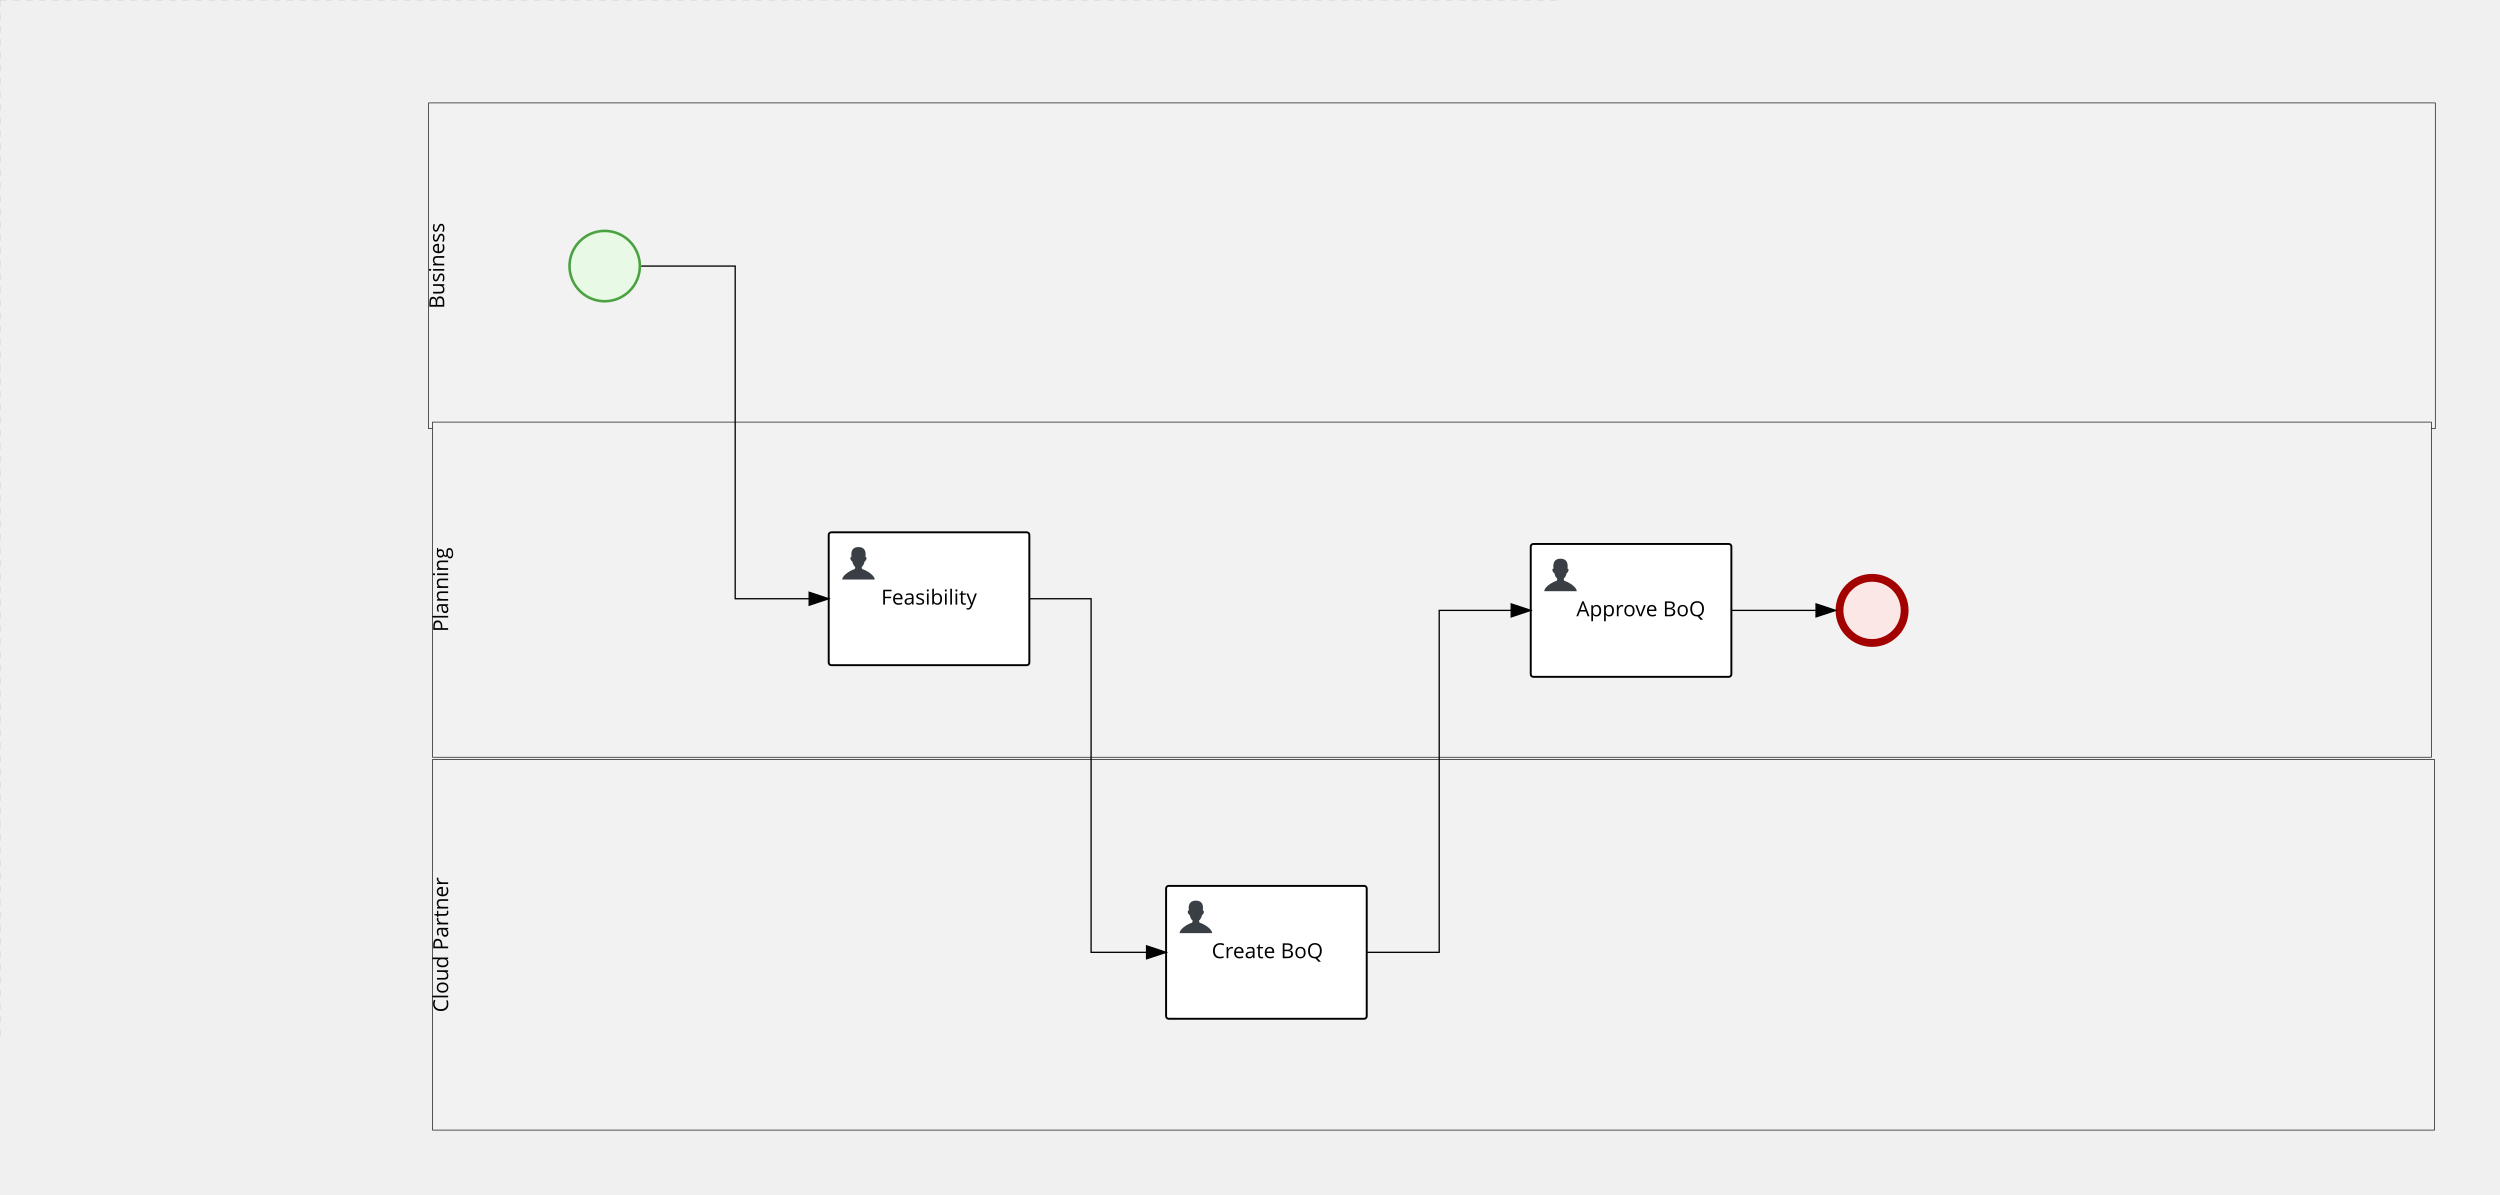
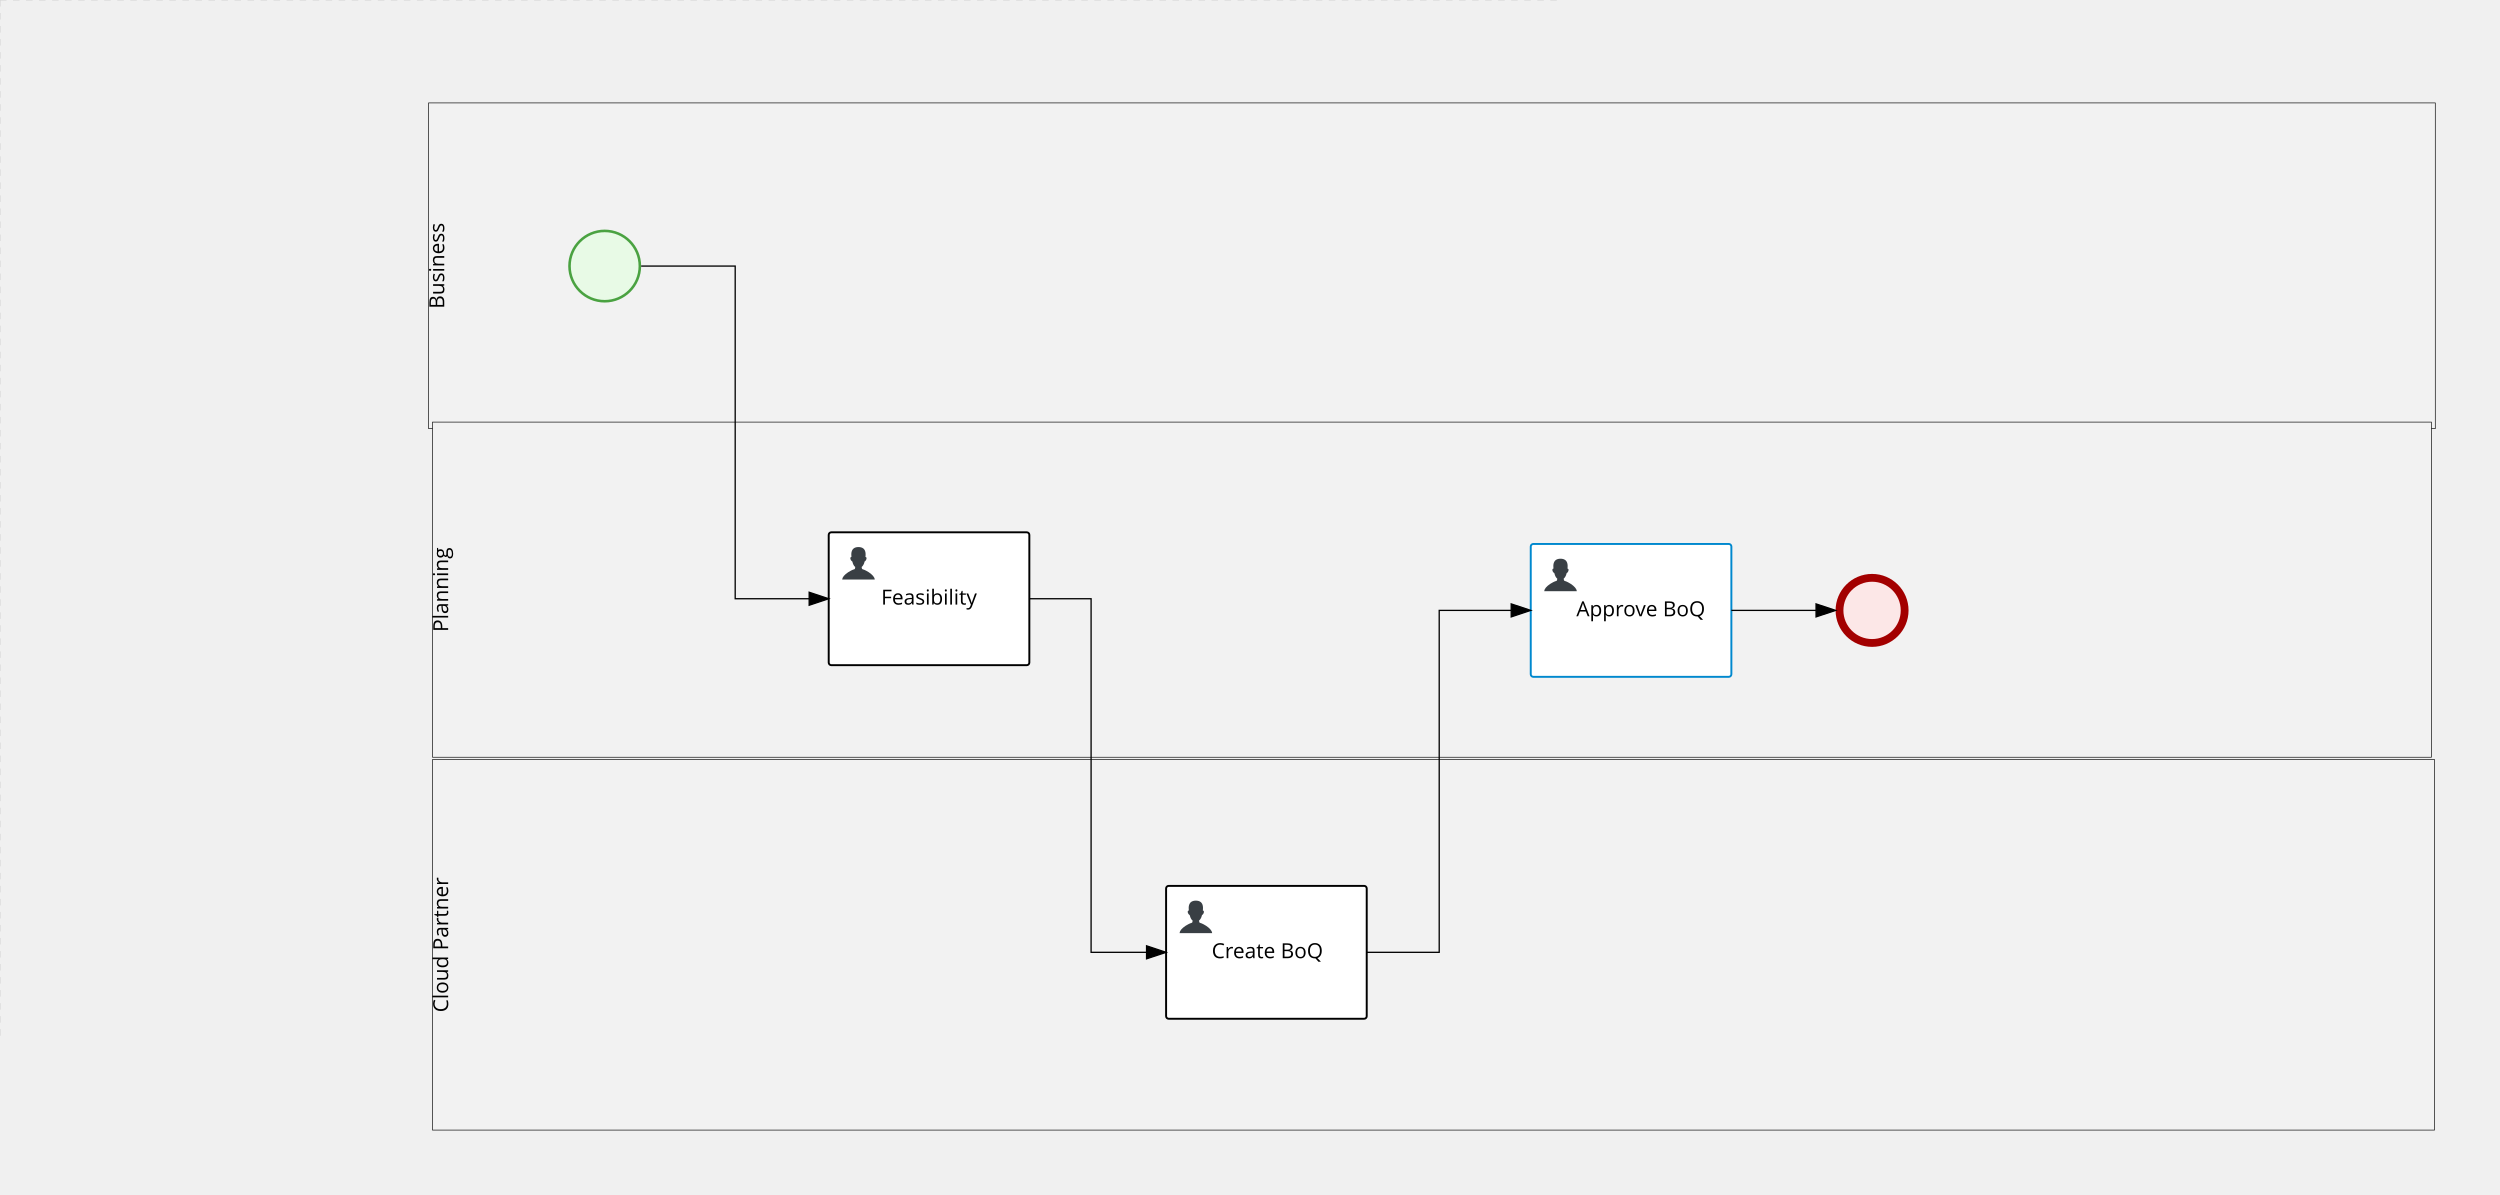
<svg xmlns="http://www.w3.org/2000/svg" version="1.1" width="1919" height="917" viewBox="0 0 1919 917">
  <defs />
  <g transform="matrix(1,0,0,1,0,0)">
    <g>
      <g>
        <g>
          <path fill="none" stroke="#d3d3d3" paint-order="fill stroke markers" d=" M 0 0 L 1200 0" stroke-miterlimit="10" stroke-opacity="0.8" stroke-dasharray="5" />
        </g>
        <g>
          <path fill="none" stroke="#d3d3d3" paint-order="fill stroke markers" d=" M 0 0 L 0 800" stroke-miterlimit="10" stroke-opacity="0.8" stroke-dasharray="5" />
        </g>
      </g>
      <g id="_75295DB5-15FC-4B33-8505-6488009444C6" bpmn2nodeid="_75295DB5-15FC-4B33-8505-6488009444C6" transform="matrix(1,0,0,1,329,79)">
        <g>
          <path fill="none" stroke="none" />
        </g>
        <g transform="matrix(1,0,0,1,0,0)">
          <path fill="#f2f2f2" stroke="none" id="_75295DB5-15FC-4B33-8505-6488009444C6?shapeType=BACKGROUND" paint-order="stroke fill markers" d=" M 0 0 L 1540.319 0 L 1540.319 250 L 0 250 L 0 0 Z Z" />
        </g>
        <g transform="matrix(1,0,0,1,0,0)">
          <path fill="none" stroke="#000000" id="_75295DB5-15FC-4B33-8505-6488009444C6?shapeType=BORDER&amp;renderType=STROKE" paint-order="fill stroke markers" d=" M 0 0 L 1540.319 0 L 1540.319 250 L 0 250 L 0 0 Z Z" stroke-miterlimit="10" stroke-width="0.5" stroke-dasharray="" />
        </g>
        <g transform="matrix(-1.8369701987210297e-16,-1,1,-1.8369701987210297e-16,0,157.97)">
          <text fill="#000000" stroke="none" font-family="Open Sans" font-size="12pt" font-style="normal" font-weight="normal" text-decoration="normal" x="32.97" y="12" text-anchor="middle" dominant-baseline="alphabetic">Business</text>
        </g>
        <g id="_26170599-2151-44BE-B75A-D809AC5AAE96" bpmn2nodeid="_26170599-2151-44BE-B75A-D809AC5AAE96" transform="matrix(1,0,0,1,107.1556,97.23489)">
          <g>
            <path fill="none" stroke="none" />
          </g>
          <g transform="matrix(0.125,0,0,0.125,0,0)">
            <g transform="matrix(1,0,0,1,0,0)">
              <path fill="#e8fae6" stroke="none" id="_26170599-2151-44BE-B75A-D809AC5AAE96?shapeType=BACKGROUND" paint-order="stroke fill markers" d=" M 0 0 M 444 224 C 444 263.9 434.2 300.8 414.4 334.5 C 394.7 368.2 368 394.9 334.4 414.5 C 300.8 434.1 263.9 444 224 444 C 184.1 444 147.2 434.2 113.5 414.4 C 79.8 394.7 53.1 368 33.5 334.4 C 13.9 300.8 4 263.9 4 224 C 4 184.1 13.8 147.2 33.6 113.5 C 53.4 79.8 80.1 53.1 113.6 33.5 C 147.1 13.9 184.1 4 224 4 C 263.9 4 300.8 13.8 334.5 33.6 C 368.2 53.4 394.9 80.1 414.5 113.6 C 434.1 147.1 444 184.1 444 224 Z" />
            </g>
            <g>
              <g transform="matrix(1,0,0,1,0,0)">
                <g transform="matrix(1,0,0,1,0,0)">
                  <path fill="#4aa241" stroke="none" id="_26170599-2151-44BE-B75A-D809AC5AAE96?shapeType=BORDER&amp;renderType=FILL" paint-order="stroke fill markers" d=" M 0 0 M 224 0 C 100.3 0 0 100.3 0 224 C 0 347.7 100.3 448 224 448 C 347.7 448 448 347.7 448 224 C 448 100.3 347.7 0 224 0 Z M 0 0 M 224 432 C 109.1 432 16 338.9 16 224 C 16 109.1 109.1 16 224 16 C 338.9 16 432 109.1 432 224 C 432 338.9 338.9 432 224 432 Z" />
                </g>
              </g>
            </g>
          </g>
          <g transform="matrix(1,0,0,1,28,61)" />
        </g>
      </g>
      <g id="_DAE039A3-580D-447F-BD3A-7BFF69EB28F7" bpmn2nodeid="_DAE039A3-580D-447F-BD3A-7BFF69EB28F7" transform="matrix(1,0,0,1,332,324)">
        <g>
          <path fill="none" stroke="none" />
        </g>
        <g transform="matrix(1,0,0,1,0,0)">
          <path fill="#f2f2f2" stroke="none" id="_DAE039A3-580D-447F-BD3A-7BFF69EB28F7?shapeType=BACKGROUND" paint-order="stroke fill markers" d=" M 0 0 L 1534.337 0 L 1534.337 257.253 L 0 257.253 L 0 0 Z Z" />
        </g>
        <g transform="matrix(1,0,0,1,0,0)">
          <path fill="none" stroke="#000000" id="_DAE039A3-580D-447F-BD3A-7BFF69EB28F7?shapeType=BORDER&amp;renderType=STROKE" paint-order="fill stroke markers" d=" M 0 0 L 1534.337 0 L 1534.337 257.253 L 0 257.253 L 0 0 Z Z" stroke-miterlimit="10" stroke-width="0.5" stroke-dasharray="" />
        </g>
        <g transform="matrix(-1.8369701987210297e-16,-1,1,-1.8369701987210297e-16,0,161.0466)">
          <text fill="#000000" stroke="none" font-family="Open Sans" font-size="12pt" font-style="normal" font-weight="normal" text-decoration="normal" x="32.42" y="12" text-anchor="middle" dominant-baseline="alphabetic">Planning</text>
        </g>
        <g id="_B4663EA4-E844-44EC-A3AD-1196155B2579" bpmn2nodeid="_B4663EA4-E844-44EC-A3AD-1196155B2579" transform="matrix(1,0,0,1,843,93.53955)">
          <g>
            <path fill="none" stroke="none" />
          </g>
          <g transform="matrix(1,0,0,1,0,0)">
            <path fill="#ffffff" stroke="none" id="_B4663EA4-E844-44EC-A3AD-1196155B2579?shapeType=BACKGROUND" paint-order="stroke fill markers" d=" M 2 0 L 152 0 L 152 0 A 2 2 0 0 1 154 2 L 154 100 L 154 100 A 2 2 0 0 1 152 102 L 2 102 L 2 102 A 2 2 0 0 1 0 100 L 0 2 L 0 2 A 2 2 0 0 1 2 0 Z" />
          </g>
          <g transform="matrix(1,0,0,1,0,0)">
-             <path fill="none" stroke="#000000" id="_B4663EA4-E844-44EC-A3AD-1196155B2579?shapeType=BORDER&amp;renderType=STROKE" paint-order="fill stroke markers" d=" M 2 0 L 152 0 L 152 0 A 2 2 0 0 1 154 2 L 154 100 L 154 100 A 2 2 0 0 1 152 102 L 2 102 L 2 102 A 2 2 0 0 1 0 100 L 0 2 L 0 2 A 2 2 0 0 1 2 0 Z" stroke-miterlimit="10" stroke-width="1.5" stroke-dasharray="" />
+             <path fill="none" stroke="rgb(0,136,206)" id="_B4663EA4-E844-44EC-A3AD-1196155B2579?shapeType=BORDER&amp;renderType=STROKE" paint-order="fill stroke markers" d=" M 2 0 L 152 0 L 152 0 A 2 2 0 0 1 154 2 L 154 100 L 154 100 A 2 2 0 0 1 152 102 L 2 102 L 2 102 A 2 2 0 0 1 0 100 L 0 2 L 0 2 A 2 2 0 0 1 2 0 Z" stroke-miterlimit="10" stroke-width="1.5" stroke-dasharray="" />
          </g>
          <g>
            <g transform="matrix(0.06,0,0,0.06,9.4,9.4)">
              <g transform="matrix(1,0,0,1,0,0)">
                <path fill="#393f44" stroke="none" id="_B4663EA4-E844-44EC-A3AD-1196155B2579undefined" paint-order="stroke fill markers" d=" M 0 0 M 16 445.21 C 16 440.869 18.784 431.129 22.001 424.217 C 35.768 394.64 77.283 359.28 129 333.084 C 144.516 325.224 157.347 319.964 167.807 317.174 C 171.932 316.074 175.729 314.414 176.525 313.363 C 178.894 310.234 180.914 302.908 181.727 294.5 L 182.5 286.5 L 178.507 283.455 C 166.303 274.146 154.284 251.678 148.04 226.5 C 145.611 216.707 145.056 215.462 142.984 215.158 C 141.703 214.97 138.083 212.243 134.939 209.099 C 123.233 197.393 116.891 177.376 121.44 166.49 C 123.002 162.751 128.155 159.01 131.75 159.004 C 134.448 159 134.471 158.603 132.914 138.788 C 130.927 113.496 134.279 92.265 143.132 74.076 C 152.232 55.38 167.569 42.882 189.049 36.66 C 210.203 30.532 237.797 30.532 258.951 36.66 C 300.042 48.563 318.958 83.806 314.955 141 C 314.32 150.075 313.624 157.788 313.409 158.14 C 313.194 158.493 314.575 159.073 316.479 159.43 C 328.929 161.766 330.986 177.018 321.496 196.621 C 316.903 206.109 309.357 214.508 304.817 215.185 C 303.023 215.453 302.293 217.146 299.943 226.5 C 296.659 239.567 294.474 245.305 287.948 257.995 C 282.491 268.606 273.035 281.109 268.108 284.229 L 264.871 286.278 L 265.518 292.889 C 266.345 301.33 268.639 309.871 270.877 312.837 C 272.067 314.415 275.002 315.79 280.063 317.139 C 291.069 320.075 303.617 325.274 321 334.102 C 369.815 358.891 410.848 393.758 425.032 422.5 C 429.07 430.682 432 440.232 432 445.21 L 432 448 L 224 448 L 16 448 L 16 445.21 Z" />
              </g>
            </g>
          </g>
          <g transform="matrix(1,0,0,1,4.04,13.68)">
            <g transform="matrix(0.04,0,0,0.04,63.36,69.12)">
              <g transform="matrix(1,0,0,1,0,0)">
                <path fill="none" stroke="none" />
              </g>
              <g transform="matrix(1,0,0,1,0,0)">
                <path fill="none" stroke="none" />
              </g>
            </g>
          </g>
          <g transform="matrix(1,0,0,1,35,43.5)">
            <text fill="#000000" stroke="none" font-family="Open Sans" font-size="12pt" font-style="normal" font-weight="normal" text-decoration="normal" x="49.46" y="12" text-anchor="middle" dominant-baseline="alphabetic">Approve BoQ</text>
          </g>
        </g>
        <g id="_C12CF0E8-4177-4AA2-BD52-DD911D22FBF9" bpmn2nodeid="_C12CF0E8-4177-4AA2-BD52-DD911D22FBF9" transform="matrix(1,0,0,1,1077,116.5396)">
          <g>
            <path fill="none" stroke="none" />
          </g>
          <g transform="matrix(0.125,0,0,0.125,0,0)">
            <g transform="matrix(1,0,0,1,0,0)">
              <path fill="#fce7e7" stroke="none" id="_C12CF0E8-4177-4AA2-BD52-DD911D22FBF9?shapeType=BACKGROUND" paint-order="stroke fill markers" d=" M 0 0 M 444 224 C 444 263.9 434.2 300.8 414.4 334.5 C 394.7 368.2 368 394.9 334.4 414.5 C 300.8 434.1 263.9 444 224 444 C 184.1 444 147.2 434.2 113.5 414.4 C 79.8 394.7 53.1 368 33.5 334.4 C 13.9 300.8 4 263.9 4 224 C 4 184.1 13.8 147.2 33.6 113.5 C 53.4 79.8 80.1 53.1 113.6 33.5 C 147.1 13.9 184.1 4 224 4 C 263.9 4 300.8 13.8 334.5 33.6 C 368.2 53.4 394.9 80.1 414.5 113.6 C 434.1 147.1 444 184.1 444 224 Z" />
            </g>
            <g>
              <g transform="matrix(1,0,0,1,0,0)">
                <g transform="matrix(1,0,0,1,0,0)">
                  <path fill="#a30000" stroke="none" id="_C12CF0E8-4177-4AA2-BD52-DD911D22FBF9?shapeType=BORDER&amp;renderType=FILL" paint-order="stroke fill markers" d=" M 0 0 M 224 0 C 100.3 0 0 100.3 0 224 C 0 347.7 100.3 448 224 448 C 347.7 448 448 347.7 448 224 C 448 100.3 347.7 0 224 0 Z M 0 0 M 224 400 C 126.8 400 48 321.2 48 224 C 48 126.8 126.8 48 224 48 C 321.2 48 400 126.8 400 224 C 400 321.2 321.2 400 224 400 Z" />
                </g>
              </g>
            </g>
          </g>
          <g transform="matrix(1,0,0,1,28,61)" />
        </g>
        <g id="_80353AE0-6509-45A1-AC34-A07E0D5F5067" bpmn2nodeid="_80353AE0-6509-45A1-AC34-A07E0D5F5067" transform="matrix(1,0,0,1,304.1202,84.59259)">
          <g>
            <path fill="none" stroke="none" />
          </g>
          <g transform="matrix(1,0,0,1,0,0)">
            <path fill="#ffffff" stroke="none" id="_80353AE0-6509-45A1-AC34-A07E0D5F5067?shapeType=BACKGROUND" paint-order="stroke fill markers" d=" M 2 0 L 152 0 L 152 0 A 2 2 0 0 1 154 2 L 154 100 L 154 100 A 2 2 0 0 1 152 102 L 2 102 L 2 102 A 2 2 0 0 1 0 100 L 0 2 L 0 2 A 2 2 0 0 1 2 0 Z" />
          </g>
          <g transform="matrix(1,0,0,1,0,0)">
-             <path fill="none" stroke="#000000" id="_80353AE0-6509-45A1-AC34-A07E0D5F5067?shapeType=BORDER&amp;renderType=STROKE" paint-order="fill stroke markers" d=" M 2 0 L 152 0 L 152 0 A 2 2 0 0 1 154 2 L 154 100 L 154 100 A 2 2 0 0 1 152 102 L 2 102 L 2 102 A 2 2 0 0 1 0 100 L 0 2 L 0 2 A 2 2 0 0 1 2 0 Z" stroke-miterlimit="10" stroke-width="1.5" stroke-dasharray="" />
+             <path fill="none" stroke="rgb(0,0,0)" id="_80353AE0-6509-45A1-AC34-A07E0D5F5067?shapeType=BORDER&amp;renderType=STROKE" paint-order="fill stroke markers" d=" M 2 0 L 152 0 L 152 0 A 2 2 0 0 1 154 2 L 154 100 L 154 100 A 2 2 0 0 1 152 102 L 2 102 L 2 102 A 2 2 0 0 1 0 100 L 0 2 L 0 2 A 2 2 0 0 1 2 0 Z" stroke-miterlimit="10" stroke-width="1.5" stroke-dasharray="" />
          </g>
          <g>
            <g transform="matrix(0.06,0,0,0.06,9.4,9.4)">
              <g transform="matrix(1,0,0,1,0,0)">
                <path fill="#393f44" stroke="none" id="_80353AE0-6509-45A1-AC34-A07E0D5F5067undefined" paint-order="stroke fill markers" d=" M 0 0 M 16 445.21 C 16 440.869 18.784 431.129 22.001 424.217 C 35.768 394.64 77.283 359.28 129 333.084 C 144.516 325.224 157.347 319.964 167.807 317.174 C 171.932 316.074 175.729 314.414 176.525 313.363 C 178.894 310.234 180.914 302.908 181.727 294.5 L 182.5 286.5 L 178.507 283.455 C 166.303 274.146 154.284 251.678 148.04 226.5 C 145.611 216.707 145.056 215.462 142.984 215.158 C 141.703 214.97 138.083 212.243 134.939 209.099 C 123.233 197.393 116.891 177.376 121.44 166.49 C 123.002 162.751 128.155 159.01 131.75 159.004 C 134.448 159 134.471 158.603 132.914 138.788 C 130.927 113.496 134.279 92.265 143.132 74.076 C 152.232 55.38 167.569 42.882 189.049 36.66 C 210.203 30.532 237.797 30.532 258.951 36.66 C 300.042 48.563 318.958 83.806 314.955 141 C 314.32 150.075 313.624 157.788 313.409 158.14 C 313.194 158.493 314.575 159.073 316.479 159.43 C 328.929 161.766 330.986 177.018 321.496 196.621 C 316.903 206.109 309.357 214.508 304.817 215.185 C 303.023 215.453 302.293 217.146 299.943 226.5 C 296.659 239.567 294.474 245.305 287.948 257.995 C 282.491 268.606 273.035 281.109 268.108 284.229 L 264.871 286.278 L 265.518 292.889 C 266.345 301.33 268.639 309.871 270.877 312.837 C 272.067 314.415 275.002 315.79 280.063 317.139 C 291.069 320.075 303.617 325.274 321 334.102 C 369.815 358.891 410.848 393.758 425.032 422.5 C 429.07 430.682 432 440.232 432 445.21 L 432 448 L 224 448 L 16 448 L 16 445.21 Z" />
              </g>
            </g>
          </g>
          <g transform="matrix(1,0,0,1,4.04,13.68)">
            <g transform="matrix(0.04,0,0,0.04,63.36,69.12)">
              <g transform="matrix(1,0,0,1,0,0)">
                <path fill="none" stroke="none" />
              </g>
              <g transform="matrix(1,0,0,1,0,0)">
                <path fill="none" stroke="none" />
              </g>
            </g>
          </g>
          <g transform="matrix(1,0,0,1,40.28,43.5)">
            <text fill="#000000" stroke="none" font-family="Open Sans" font-size="12pt" font-style="normal" font-weight="normal" text-decoration="normal" x="36.72" y="12" text-anchor="middle" dominant-baseline="alphabetic">Feasibility</text>
          </g>
        </g>
      </g>
      <g id="_528C19C2-B501-4EFF-A5C1-107BFA057AAA" bpmn2nodeid="_528C19C2-B501-4EFF-A5C1-107BFA057AAA" transform="matrix(1,0,0,1,332,583)">
        <g>
          <path fill="none" stroke="none" />
        </g>
        <g transform="matrix(1,0,0,1,0,0)">
          <path fill="#f2f2f2" stroke="none" id="_528C19C2-B501-4EFF-A5C1-107BFA057AAA?shapeType=BACKGROUND" paint-order="stroke fill markers" d=" M 0 0 L 1536.693 0 L 1536.693 284.452 L 0 284.452 L 0 0 Z Z" />
        </g>
        <g transform="matrix(1,0,0,1,0,0)">
          <path fill="none" stroke="#000000" id="_528C19C2-B501-4EFF-A5C1-107BFA057AAA?shapeType=BORDER&amp;renderType=STROKE" paint-order="fill stroke markers" d=" M 0 0 L 1536.693 0 L 1536.693 284.452 L 0 284.452 L 0 0 Z Z" stroke-miterlimit="10" stroke-width="0.5" stroke-dasharray="" />
        </g>
        <g transform="matrix(-1.8369701987210297e-16,-1,1,-1.8369701987210297e-16,0,194.0461)">
          <text fill="#000000" stroke="none" font-family="Open Sans" font-size="12pt" font-style="normal" font-weight="normal" text-decoration="normal" x="51.82" y="12" text-anchor="middle" dominant-baseline="alphabetic">Cloud Partner</text>
        </g>
        <g id="_A0A6B927-4ABA-4680-A5A0-B567F899AD72" bpmn2nodeid="_A0A6B927-4ABA-4680-A5A0-B567F899AD72" transform="matrix(1,0,0,1,563.0949,97)">
          <g>
            <path fill="none" stroke="none" />
          </g>
          <g transform="matrix(1,0,0,1,0,0)">
            <path fill="#ffffff" stroke="none" id="_A0A6B927-4ABA-4680-A5A0-B567F899AD72?shapeType=BACKGROUND" paint-order="stroke fill markers" d=" M 2 0 L 152 0 L 152 0 A 2 2 0 0 1 154 2 L 154 100 L 154 100 A 2 2 0 0 1 152 102 L 2 102 L 2 102 A 2 2 0 0 1 0 100 L 0 2 L 0 2 A 2 2 0 0 1 2 0 Z" />
          </g>
          <g transform="matrix(1,0,0,1,0,0)">
-             <path fill="none" stroke="#000000" id="_A0A6B927-4ABA-4680-A5A0-B567F899AD72?shapeType=BORDER&amp;renderType=STROKE" paint-order="fill stroke markers" d=" M 2 0 L 152 0 L 152 0 A 2 2 0 0 1 154 2 L 154 100 L 154 100 A 2 2 0 0 1 152 102 L 2 102 L 2 102 A 2 2 0 0 1 0 100 L 0 2 L 0 2 A 2 2 0 0 1 2 0 Z" stroke-miterlimit="10" stroke-width="1.5" stroke-dasharray="" />
+             <path fill="none" stroke="rgb(0,0,0)" id="_A0A6B927-4ABA-4680-A5A0-B567F899AD72?shapeType=BORDER&amp;renderType=STROKE" paint-order="fill stroke markers" d=" M 2 0 L 152 0 L 152 0 A 2 2 0 0 1 154 2 L 154 100 L 154 100 A 2 2 0 0 1 152 102 L 2 102 L 2 102 A 2 2 0 0 1 0 100 L 0 2 L 0 2 A 2 2 0 0 1 2 0 Z" stroke-miterlimit="10" stroke-width="1.5" stroke-dasharray="" />
          </g>
          <g>
            <g transform="matrix(0.06,0,0,0.06,9.4,9.4)">
              <g transform="matrix(1,0,0,1,0,0)">
                <path fill="#393f44" stroke="none" id="_A0A6B927-4ABA-4680-A5A0-B567F899AD72undefined" paint-order="stroke fill markers" d=" M 0 0 M 16 445.21 C 16 440.869 18.784 431.129 22.001 424.217 C 35.768 394.64 77.283 359.28 129 333.084 C 144.516 325.224 157.347 319.964 167.807 317.174 C 171.932 316.074 175.729 314.414 176.525 313.363 C 178.894 310.234 180.914 302.908 181.727 294.5 L 182.5 286.5 L 178.507 283.455 C 166.303 274.146 154.284 251.678 148.04 226.5 C 145.611 216.707 145.056 215.462 142.984 215.158 C 141.703 214.97 138.083 212.243 134.939 209.099 C 123.233 197.393 116.891 177.376 121.44 166.49 C 123.002 162.751 128.155 159.01 131.75 159.004 C 134.448 159 134.471 158.603 132.914 138.788 C 130.927 113.496 134.279 92.265 143.132 74.076 C 152.232 55.38 167.569 42.882 189.049 36.66 C 210.203 30.532 237.797 30.532 258.951 36.66 C 300.042 48.563 318.958 83.806 314.955 141 C 314.32 150.075 313.624 157.788 313.409 158.14 C 313.194 158.493 314.575 159.073 316.479 159.43 C 328.929 161.766 330.986 177.018 321.496 196.621 C 316.903 206.109 309.357 214.508 304.817 215.185 C 303.023 215.453 302.293 217.146 299.943 226.5 C 296.659 239.567 294.474 245.305 287.948 257.995 C 282.491 268.606 273.035 281.109 268.108 284.229 L 264.871 286.278 L 265.518 292.889 C 266.345 301.33 268.639 309.871 270.877 312.837 C 272.067 314.415 275.002 315.79 280.063 317.139 C 291.069 320.075 303.617 325.274 321 334.102 C 369.815 358.891 410.848 393.758 425.032 422.5 C 429.07 430.682 432 440.232 432 445.21 L 432 448 L 224 448 L 16 448 L 16 445.21 Z" />
              </g>
            </g>
          </g>
          <g transform="matrix(1,0,0,1,4.040031,13.68)">
            <g transform="matrix(0.04,0,0,0.04,63.36,69.12)">
              <g transform="matrix(1,0,0,1,0,0)">
                <path fill="none" stroke="none" />
              </g>
              <g transform="matrix(1,0,0,1,0,0)">
                <path fill="none" stroke="none" />
              </g>
            </g>
          </g>
          <g transform="matrix(1,0,0,1,35,43.5)">
            <text fill="#000000" stroke="none" font-family="Open Sans" font-size="12pt" font-style="normal" font-weight="normal" text-decoration="normal" x="42.73" y="12" text-anchor="middle" dominant-baseline="alphabetic">Create BoQ</text>
          </g>
        </g>
      </g>
      <g id="_937A5617-E570-4C77-A4C6-00387E0BC24F" bpmn2nodeid="_937A5617-E570-4C77-A4C6-00387E0BC24F">
        <g>
          <path fill="none" stroke="#000000" paint-order="fill stroke markers" d=" M 492.156 204.235 L 564.332 204.235 L 564.332 459.593 L 621.12 459.593" stroke-miterlimit="10" stroke-dasharray="" />
        </g>
        <g transform="matrix(1,0,0,1,492.1556,204.2349)" />
        <g transform="matrix(6.123233995736766e-17,1,-1,6.123233995736766e-17,636.1202,454.5926)">
          <path fill="#000000" stroke="#000000" paint-order="fill stroke markers" d=" M 10 15 L 0 15 L 5 0 Z" stroke-miterlimit="10" stroke-dasharray="" />
        </g>
        <g transform="matrix(1,0,0,1,492.1556,194.2349)" />
      </g>
      <g id="_BB3D53CF-AAEF-4E65-95E9-49BEA7C87C39" bpmn2nodeid="_BB3D53CF-AAEF-4E65-95E9-49BEA7C87C39">
        <g>
          <path fill="none" stroke="#000000" paint-order="fill stroke markers" d=" M 790.12 459.593 L 837.525 459.593 L 837.525 731 L 880.095 731" stroke-miterlimit="10" stroke-dasharray="" />
        </g>
        <g transform="matrix(1,0,0,1,790.1202,459.5926)" />
        <g transform="matrix(6.123233995736766e-17,1,-1,6.123233995736766e-17,895.0949,726)">
          <path fill="#000000" stroke="#000000" paint-order="fill stroke markers" d=" M 10 15 L 0 15 L 5 0 Z" stroke-miterlimit="10" stroke-dasharray="" />
        </g>
        <g transform="matrix(1,0,0,1,790.1202,449.5926)" />
      </g>
      <g id="_DDF54730-18DD-4BF2-A3E4-63B3C6EF224C" bpmn2nodeid="_DDF54730-18DD-4BF2-A3E4-63B3C6EF224C">
        <g>
          <path fill="none" stroke="#000000" paint-order="fill stroke markers" d=" M 1049.095 731 L 1104.735 731 L 1104.735 468.54 L 1160 468.54" stroke-miterlimit="10" stroke-dasharray="" />
        </g>
        <g transform="matrix(1,0,0,1,1049.095,731)" />
        <g transform="matrix(6.123233995736766e-17,1,-1,6.123233995736766e-17,1175,463.5396)">
          <path fill="#000000" stroke="#000000" paint-order="fill stroke markers" d=" M 10 15 L 0 15 L 5 0 Z" stroke-miterlimit="10" stroke-dasharray="" />
        </g>
        <g transform="matrix(1,0,0,1,1049.095,721)" />
      </g>
      <g id="_B738A546-39DE-4FD6-BF85-A593002B2399" bpmn2nodeid="_B738A546-39DE-4FD6-BF85-A593002B2399">
        <g>
          <path fill="none" stroke="#000000" paint-order="fill stroke markers" d=" M 1329 468.54 L 1394 468.54" stroke-miterlimit="10" stroke-dasharray="" />
        </g>
        <g transform="matrix(1,0,0,1,1329,468.5396)" />
        <g transform="matrix(6.123233995736766e-17,1,-1,6.123233995736766e-17,1409,463.5396)">
          <path fill="#000000" stroke="#000000" paint-order="fill stroke markers" d=" M 10 15 L 0 15 L 5 0 Z" stroke-miterlimit="10" stroke-dasharray="" />
        </g>
        <g transform="matrix(1,0,0,1,1329,458.5396)" />
      </g>
      <g transform="matrix(1,0,0,1,329,79)" />
      <g transform="matrix(1,0,0,1,436.1556,176.2349)" />
      <g transform="matrix(1,0,0,1,332,324)" />
+       <g transform="matrix(1,0,0,1,1409,440.5396)" />
+       <g transform="matrix(1,0,0,1,332,583)" />
+       <g transform="matrix(1,0,0,1,636.1202,408.5926)" />
+       <g transform="matrix(1,0,0,1,895.0949,680)" />
      <g transform="matrix(1,0,0,1,1175,417.5396)" />
-       <g transform="matrix(1,0,0,1,1409,440.5396)" />
-       <g transform="matrix(1,0,0,1,636.1202,408.5926)" />
-       <g transform="matrix(1,0,0,1,332,583)" />
-       <g transform="matrix(1,0,0,1,895.0949,680)" />
    </g>
  </g>
</svg>
